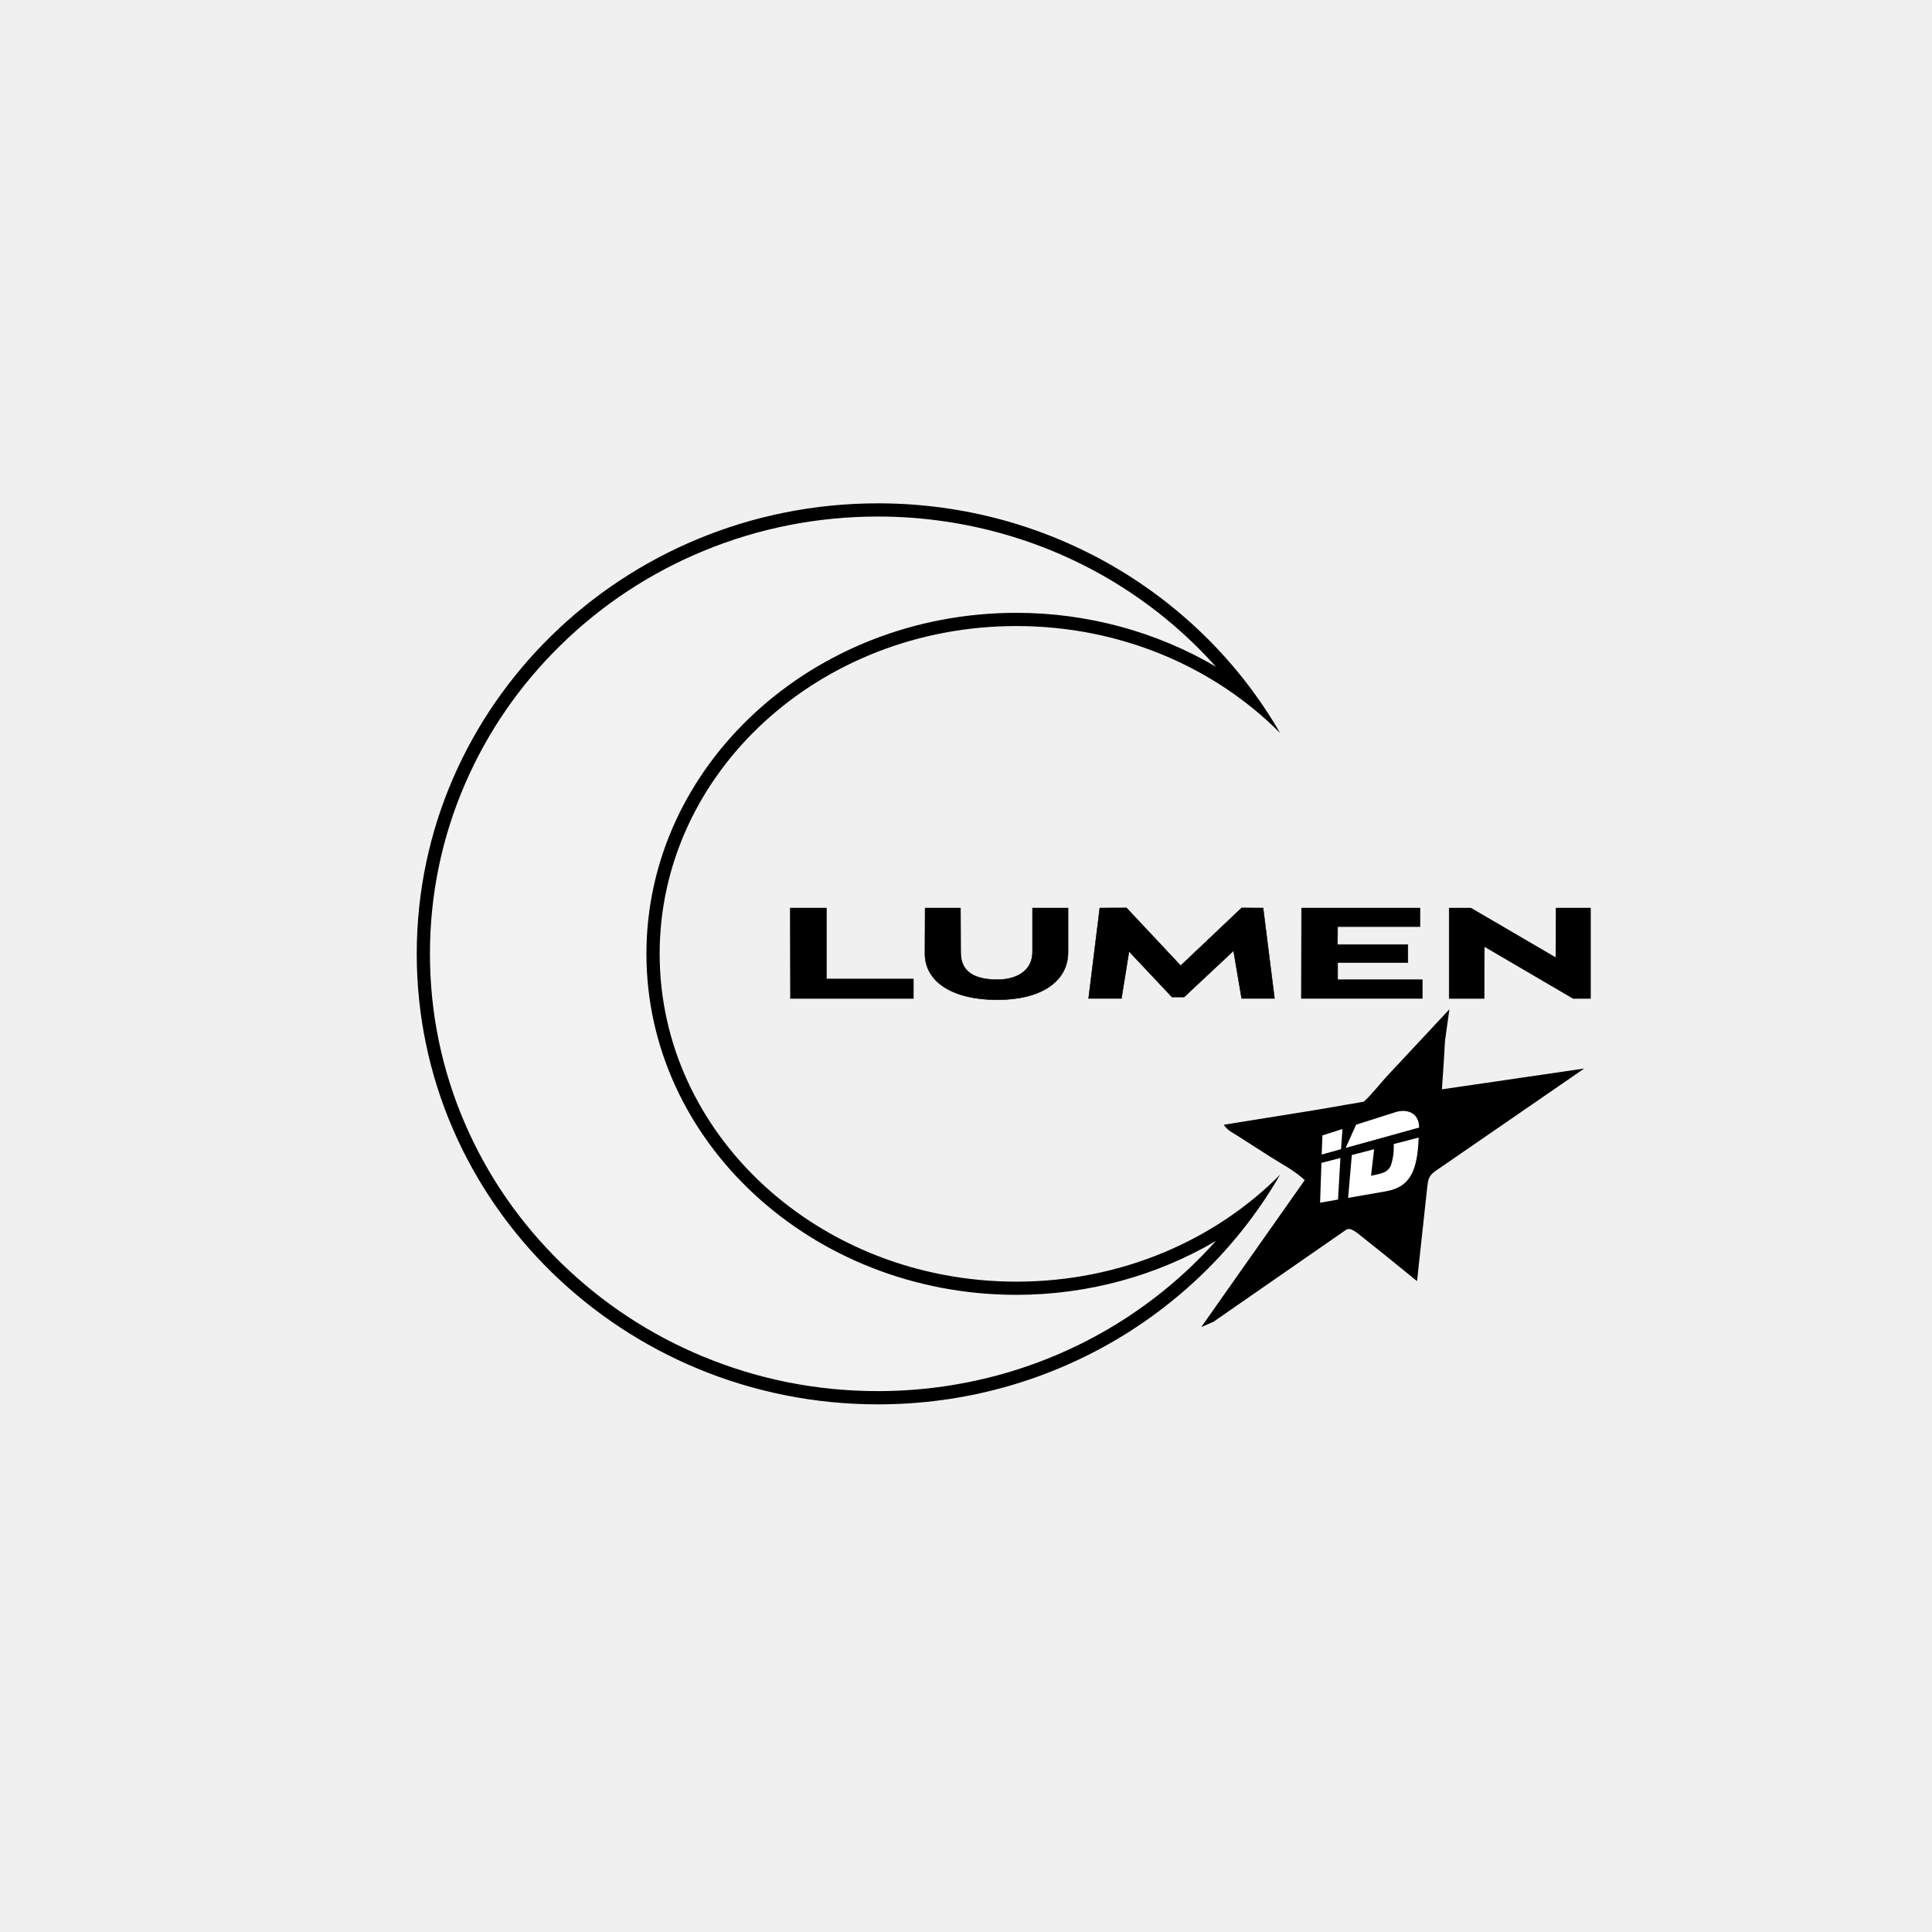
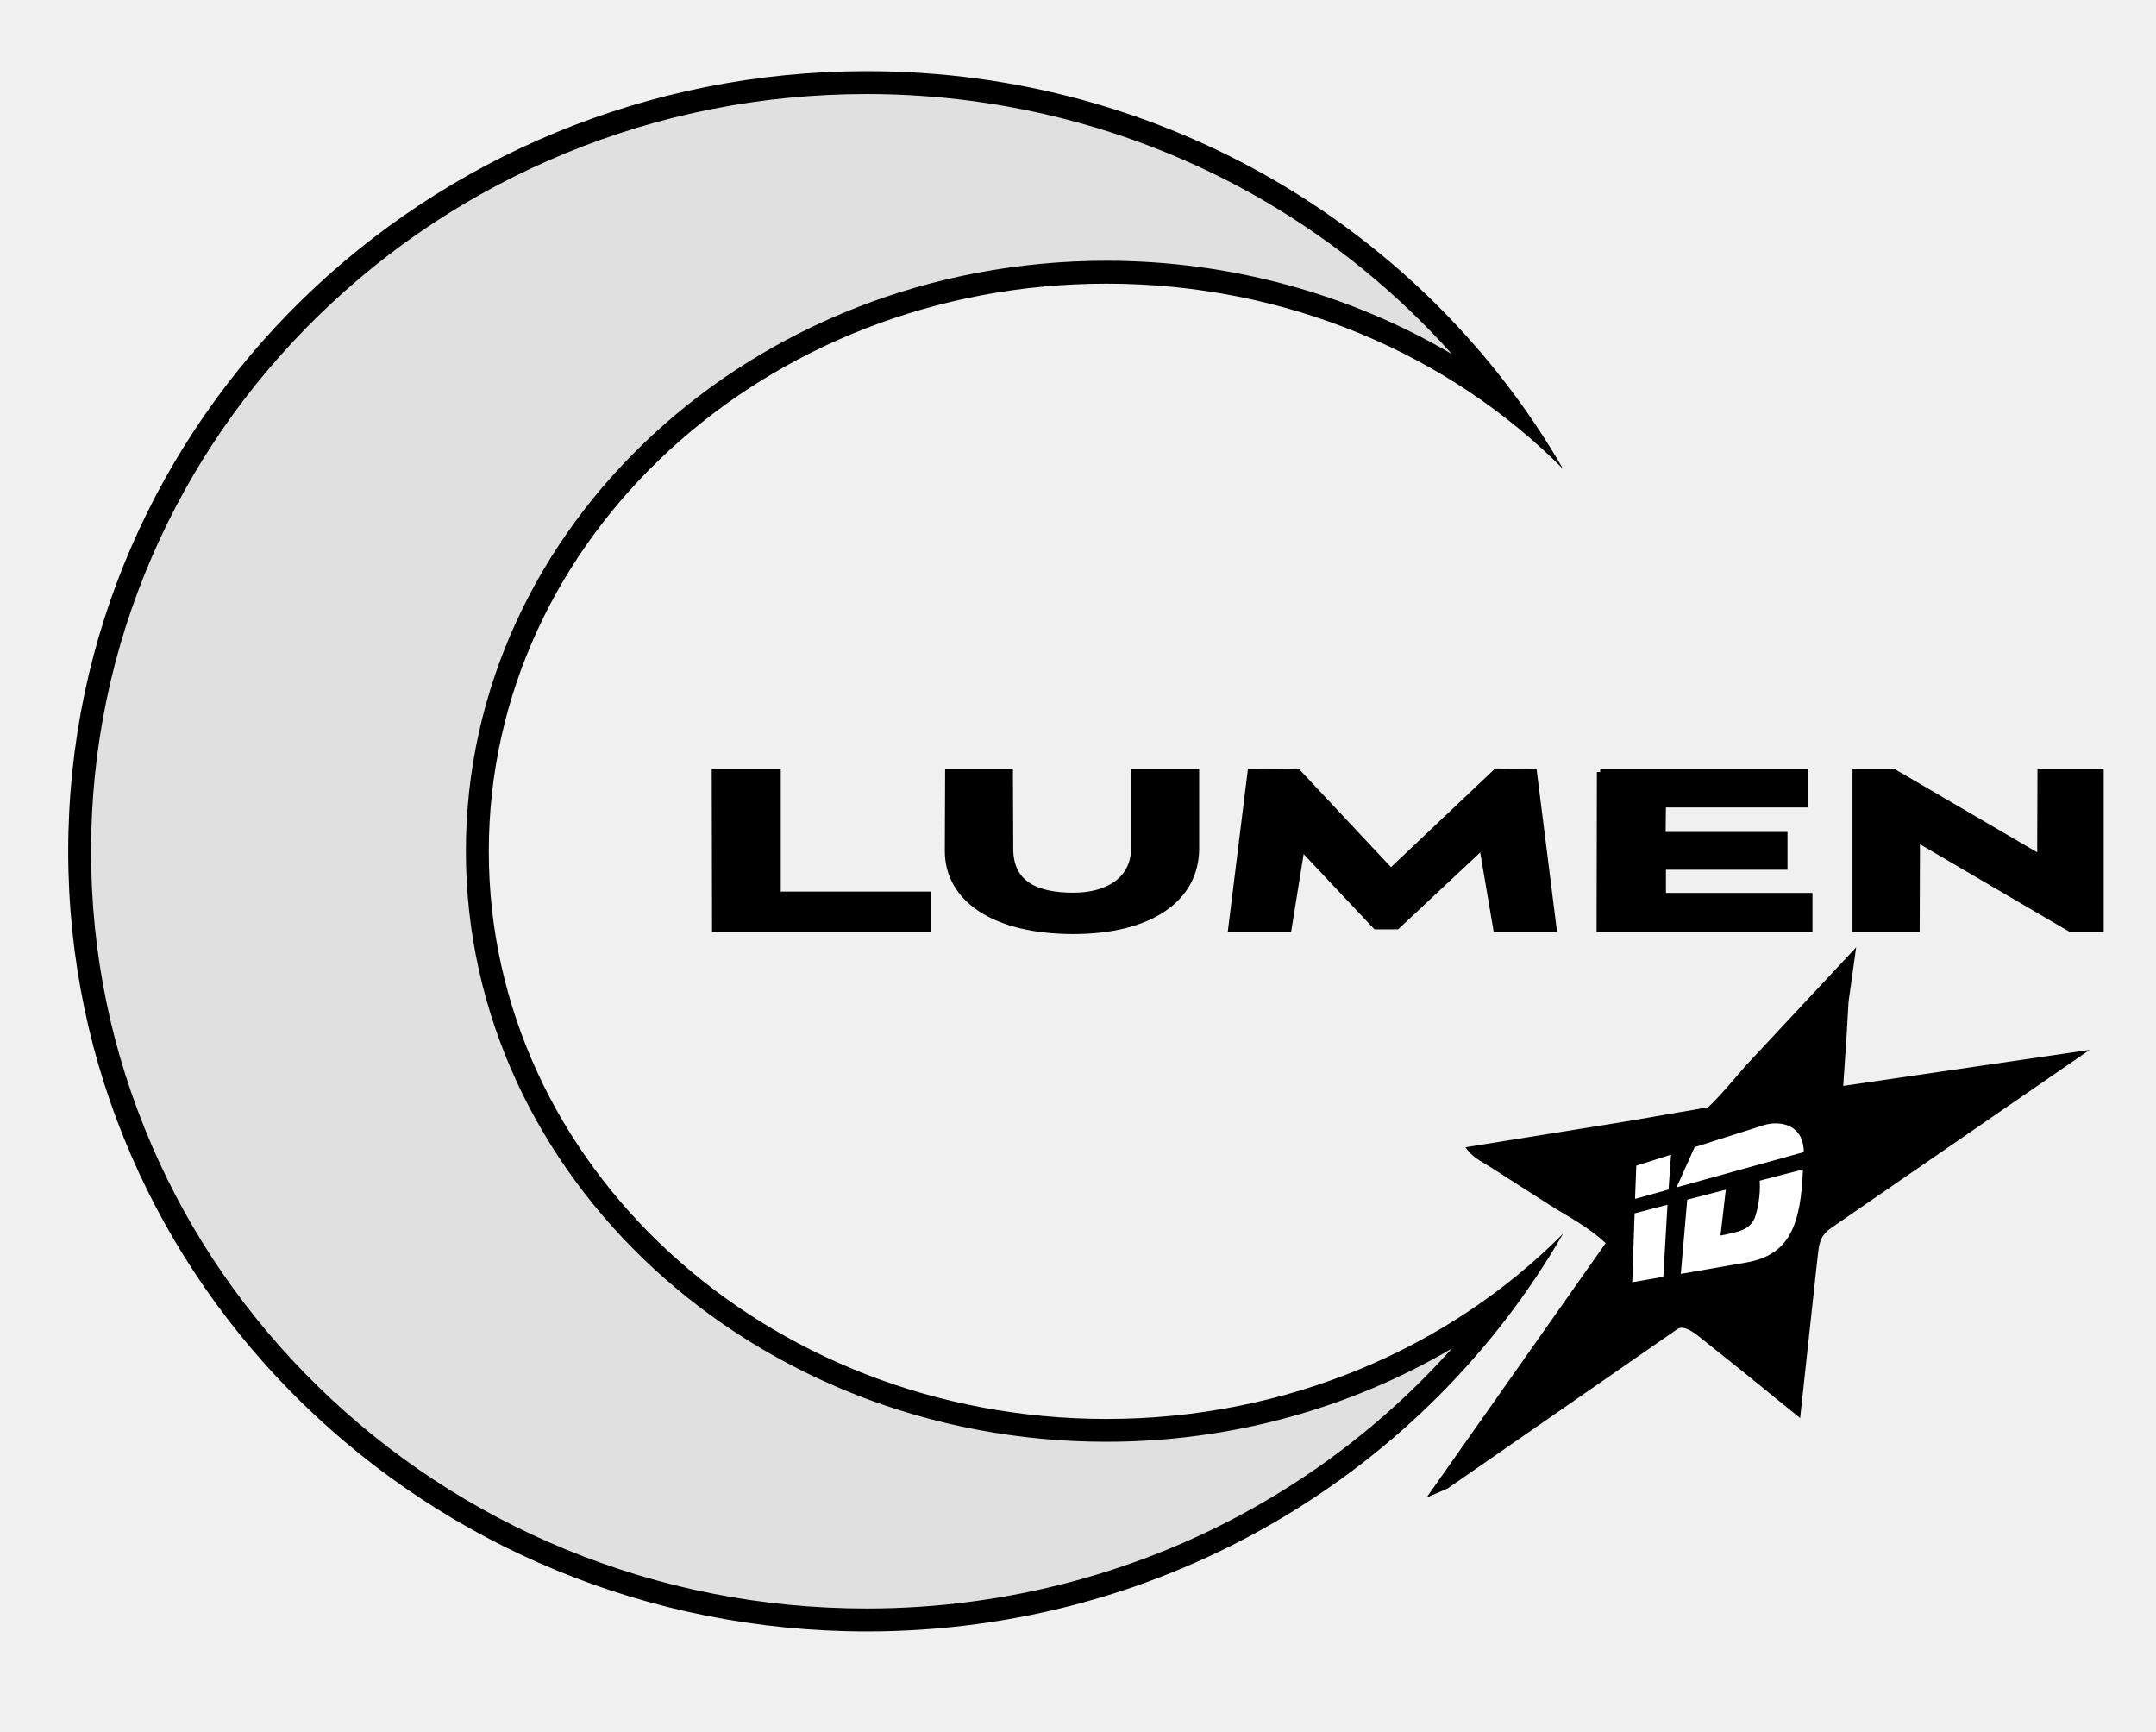
- <svg xmlns="http://www.w3.org/2000/svg" id="Layer_1" data-name="Layer 1" viewBox="0 0 1024 1024">
+ <svg xmlns="http://www.w3.org/2000/svg" id="Layer_1" data-name="Layer 1" viewBox="200 245 660 530" width="660" height="530">
  <defs>
    <style>
      .cls-1 {
-         stroke: #000;
+         stroke: currentColor;
        stroke-miterlimit: 10;
-         stroke-width: .25px;
+         stroke-width: 2px;
      }

      .cls-2 {
        fill: #fff;
      }

      .cls-3 {
-         fill: #f2f2f2;
+         fill: #e0e0e0;
      }
    </style>
  </defs>
  <g>
    <path class="cls-3" d="M465.36,740.83c-64.38,0-124.91-24.48-170.42-68.94-45.5-44.44-70.55-103.51-70.55-166.34s25.06-121.9,70.55-166.34c45.52-44.46,106.04-68.94,170.42-68.94,78.32,0,151.44,37.35,196.38,98.91-34.36-26.21-77.94-40.88-123.01-40.88-106.2,0-192.6,79.51-192.6,177.24s86.4,177.24,192.6,177.24c45.07,0,88.65-14.67,123.01-40.88-44.93,61.57-118.06,98.91-196.38,98.91Z" />
    <path d="M465.36,273.78c42.92,0,84.98,11.3,121.62,32.67,21.62,12.61,41.02,28.49,57.47,46.92-31.3-18.44-68.01-28.56-105.73-28.56-108.13,0-196.1,81.08-196.1,180.74s87.97,180.74,196.1,180.74c37.72,0,74.42-10.11,105.73-28.56-16.45,18.43-35.85,34.31-57.47,46.92-36.64,21.37-78.7,32.67-121.62,32.67-32.08,0-63.2-6.13-92.49-18.23-28.28-11.68-53.68-28.41-75.49-49.71-21.8-21.29-38.91-46.08-50.86-73.67-12.37-28.55-18.64-58.89-18.64-90.16s6.27-61.61,18.64-90.16c11.95-27.6,29.06-52.38,50.86-73.67,21.81-21.3,47.21-38.03,75.49-49.71,29.29-12.1,60.41-18.23,92.49-18.23M465.36,266.78c-135.02,0-244.48,106.9-244.48,238.78s109.46,238.78,244.48,238.78c91.48,0,171.21-49.08,213.13-121.75-34.58,34.84-84.39,56.71-139.76,56.71-104.44,0-189.1-77.79-189.1-173.74s84.66-173.74,189.1-173.74c55.37,0,105.18,21.87,139.76,56.71-41.92-72.66-121.65-121.75-213.13-121.75h0Z" />
  </g>
  <g>
    <path class="cls-1" d="M418.88,481.29h19.13v37.6h46.11v10.32h-65.14l-.1-47.92Z" />
    <path class="cls-1" d="M528.59,529.89c-23.91,0-38.45-9.64-38.36-24.61,0-7.86.1-16.13.1-23.99h18.75l.1,23.52c0,10.73,7.94,14.42,19.42,14.42,10.43,0,18.65-4.78,18.65-14.7v-23.24h18.84v23.38c0,15.52-14.25,25.22-37.5,25.22Z" />
    <path class="cls-1" d="M653.8,503.91l-26.21,24.54h-6.41l-22.77-24.2-4.02,24.95h-17.41l5.93-47.92,14.16-.07,28.7,30.62,32.33-30.62,11.38.07,6.03,47.92h-17.41l-4.3-25.29Z" />
    <path class="cls-1" d="M689.85,481.29h62.75v9.84h-43.62c0,3.14-.1,6.29-.1,9.5h37.31v9.57h-37.21v9.09h44.86v9.91h-64.09l.1-47.92Z" />
    <path class="cls-1" d="M786.75,501.66c0,9.09-.1,18.52-.1,27.55h-18.56v-47.92h11.48l45.05,26.32c0-8.82.1-17.57.1-26.32h18.27v47.92h-9.18l-47.06-27.55Z" />
  </g>
  <g>
    <path d="M764.25,577.34l.97-14.29.66-11.42c.78-5.64,0,0,2.33-16.68l-33.77,36.18c-2.71,3.12-8.13,9.63-11.54,12.77h0c-8.36,1.44-8.24,1.48-8.36,1.44l-14.88,2.58-1.9.32-49.15,7.9c2.06,3.12,4.75,4.22,7.58,6.03l17.75,11.36c5.94,3.8,11.86,6.64,17.59,11.96l-54.83,77.86c6-2.47,6.79-3.08,6-2.47l70.8-49.1c2.14-1.49,5.83,1.69,7.4,2.94l12.94,10.33,17.22,13.98c5.78-53.34-.53,4.24,0,0l5.34-49.23c.5-4.02.47-6.42,4.39-9.12l78.88-54.34-75.4,11.02Z" />
    <text />
    <g>
      <path class="cls-2" d="M700.4,616.36l10.05-2.61-1.27,22.04-9.51,1.66.72-21.09ZM700.91,601.78l10.63-3.38-.76,10.69-10.26,2.85.39-10.16Z" />
      <path class="cls-2" d="M718.76,596.11l21.48-6.83c4.97-1.35,11.85-.02,11.94,8.34l-38.94,10.8,5.52-12.3ZM716.52,612.18l11.79-3.06-1.63,14.05,2.43-.51c3.89-.82,6.46-1.59,7.98-4.7.84-2.17,1.91-6.86,1.6-11.59l13.24-3.44c-.68,16.46-3.77,26.11-17.3,28.47l-20.1,3.5,1.97-22.72Z" />
    </g>
  </g>
</svg>
